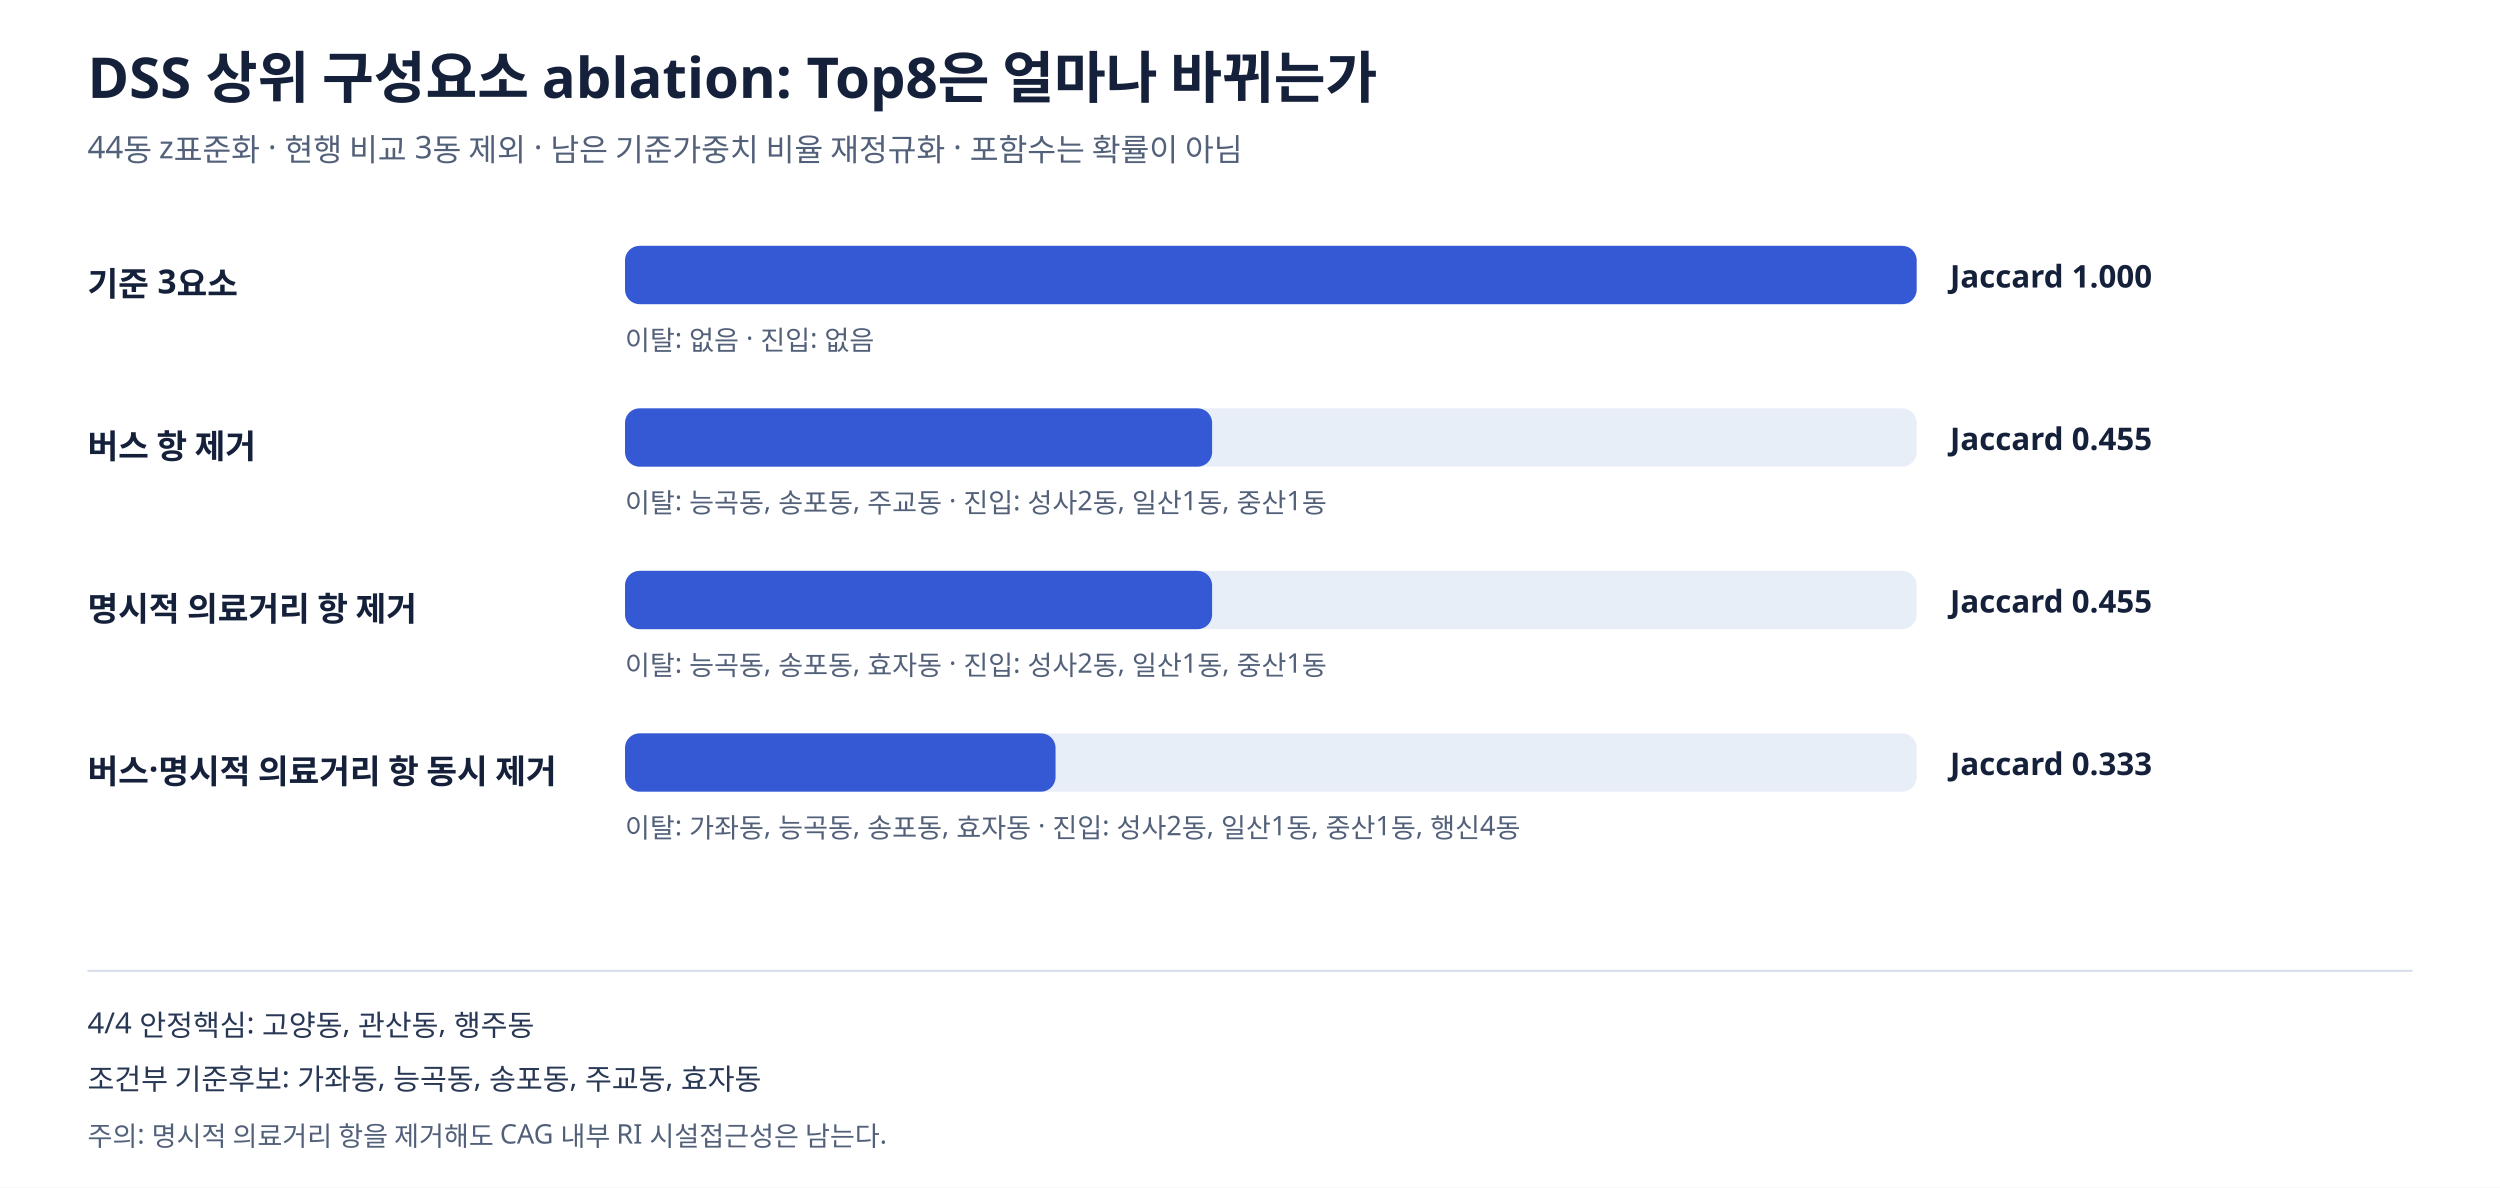
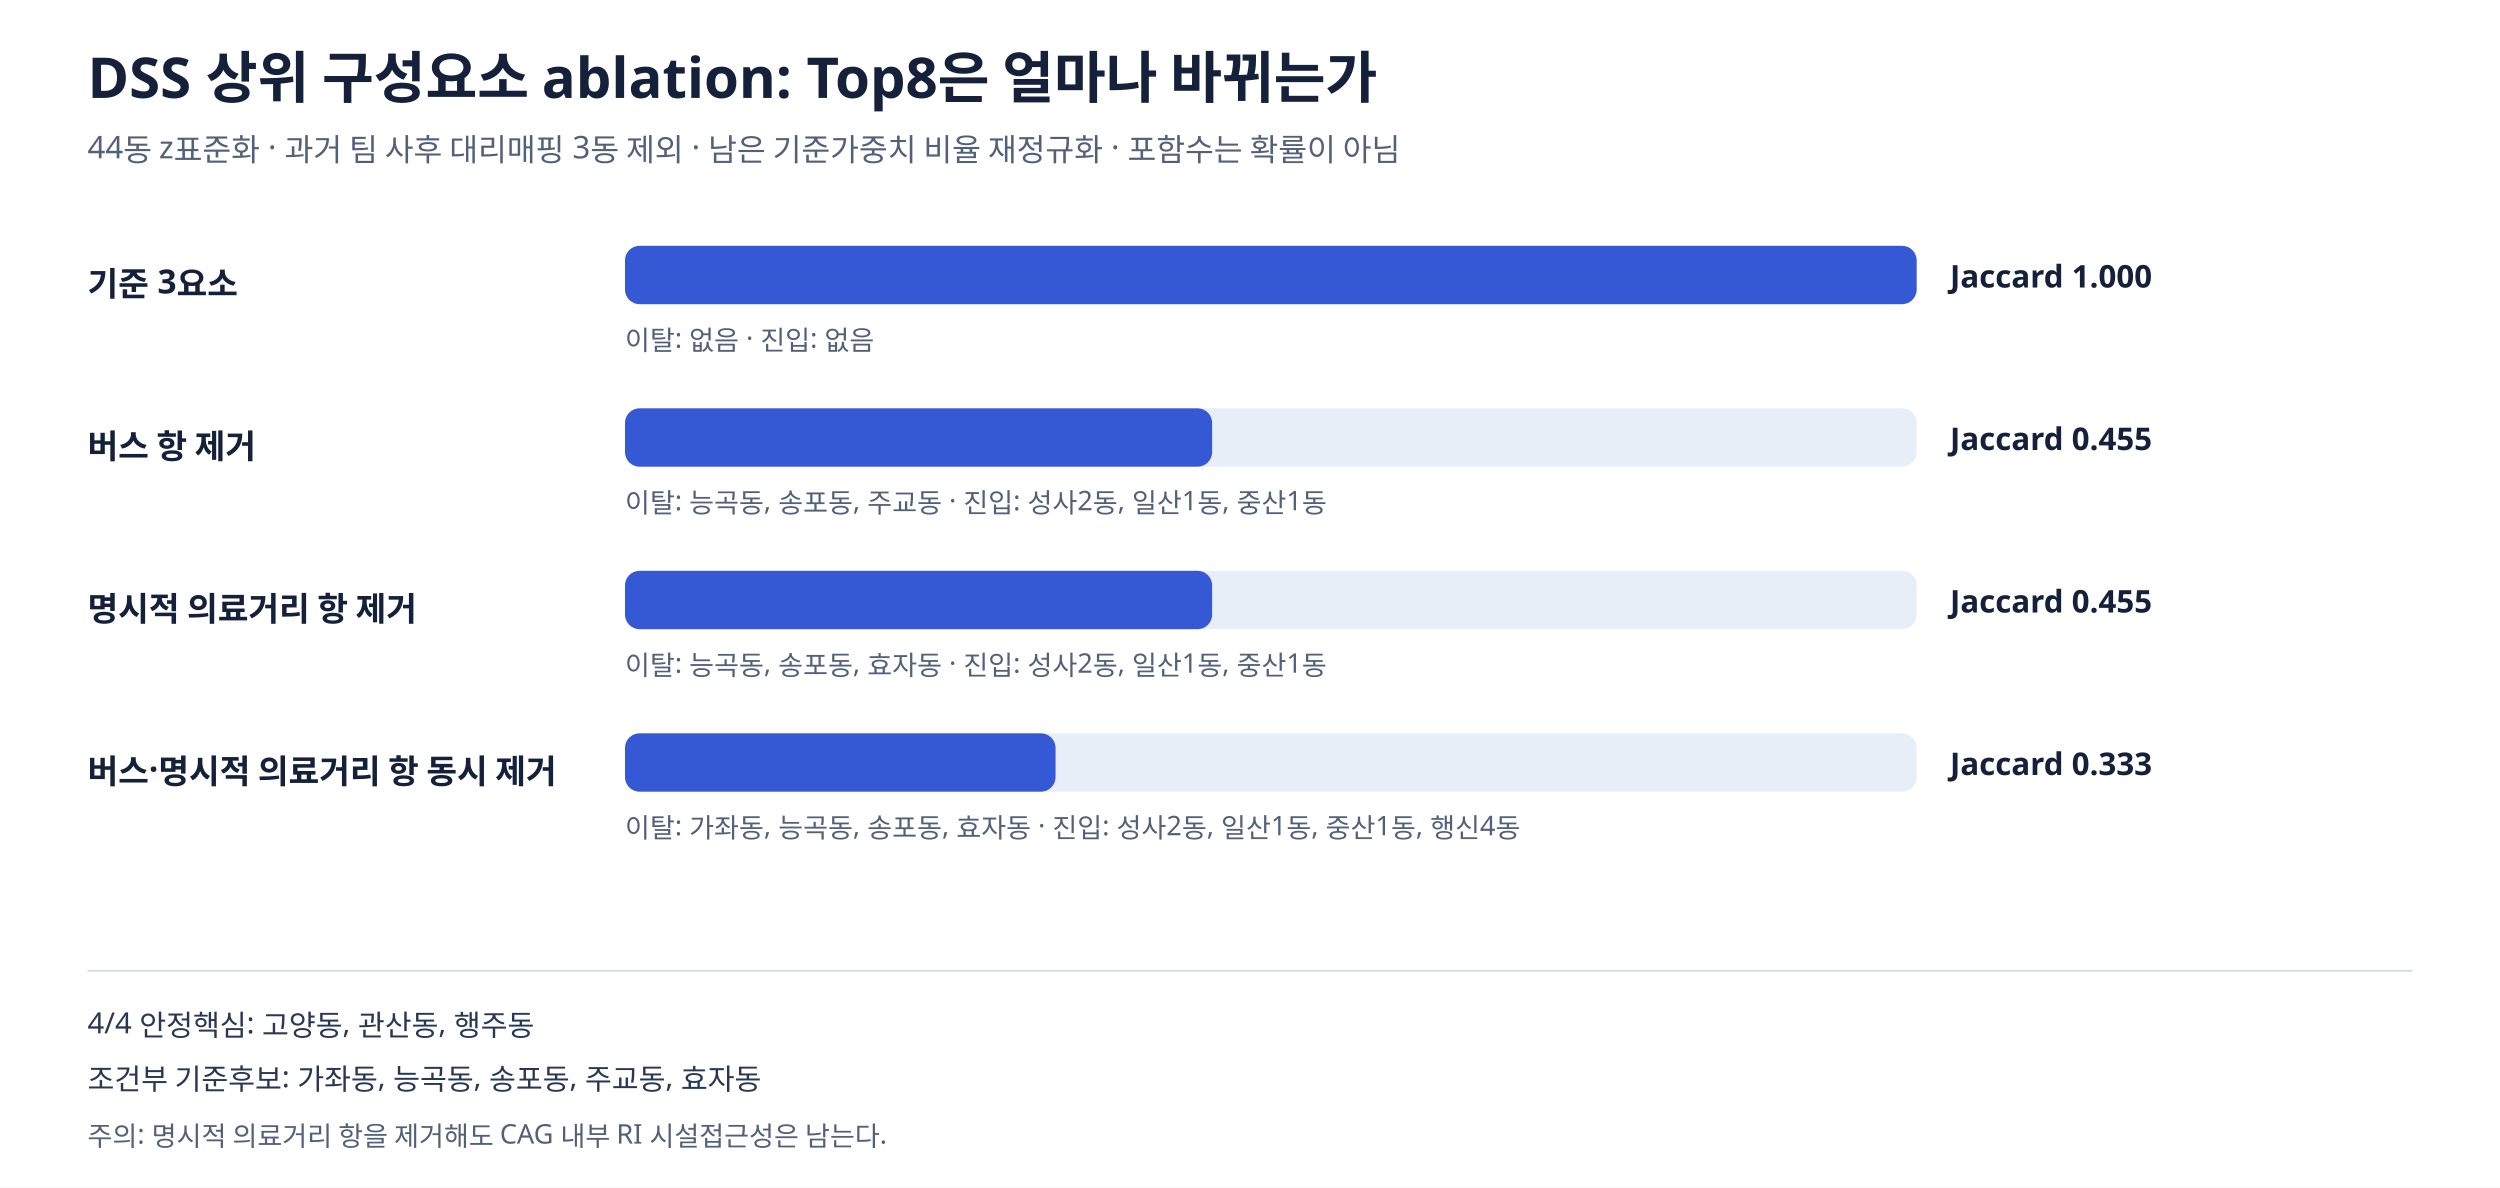
<svg xmlns="http://www.w3.org/2000/svg" width="1200" height="570" viewBox="0 0 1200 570" role="img" aria-labelledby="title desc">
  <style>
text{font-family:"Malgun Gothic","Apple SD Gothic Neo",sans-serif;fill:#15213A} .title{font-size:27px;font-weight:700} .subtitle{font-size:15px;fill:#526079} .label{font-size:16px;font-weight:700} .value{font-size:15px;font-weight:700} .note{font-size:13px;fill:#526079} .footer{font-size:14px;fill:#283754}
</style>
  <rect width="1200" height="570" fill="#FFFFFF" />
  <text id="title-text" x="42" y="47" class="title">DSS 상위 구성요소 ablation: Top8은 얼마나 바뀌는가</text>
-   <text x="42" y="76" class="subtitle">44동 z표준화 · 현행 비교 3동 제외 · 남은 기준가중치 비율 재정규화 · 포함수는 확률이 아님</text>
+   <text x="42" y="76" class="subtitle">44동 z표준화 · 과거 팀 사후 대리매핑 3동 제외 · 남은 기준가중치 비율 재정규화 · 포함수는 확률이 아님</text>
  <text x="42" y="142" class="label">기준 3요소</text>
  <rect x="300" y="118" width="620" height="28" rx="7" fill="#E8EEF7" />
  <rect x="300" y="118" width="620.000" height="28" rx="7" fill="#3558D4" />
  <text x="936" y="138" class="value">Jaccard 1.000</text>
  <text x="300" y="168" class="note">이탈: 없음 · 진입: 없음</text>
  <text x="42" y="220" class="label">버스 항 제거</text>
  <rect x="300" y="196" width="620" height="28" rx="7" fill="#E8EEF7" />
  <rect x="300" y="196" width="281.818" height="28" rx="7" fill="#3558D4" />
  <text x="936" y="216" class="value">Jaccard 0.455</text>
  <text x="300" y="246" class="note">이탈: 능곡동, 송포동, 주교동 · 진입: 성사2동, 일산1동, 중산1동</text>
  <text x="42" y="298" class="label">명시적 의료거리 항 제거</text>
  <rect x="300" y="274" width="620" height="28" rx="7" fill="#E8EEF7" />
  <rect x="300" y="274" width="281.818" height="28" rx="7" fill="#3558D4" />
  <text x="936" y="294" class="value">Jaccard 0.455</text>
  <text x="300" y="324" class="note">이탈: 능곡동, 송포동, 효자동 · 진입: 성사2동, 일산1동, 중산1동</text>
  <text x="42" y="376" class="label">버스·명시적 의료거리 항 동시 제거</text>
  <rect x="300" y="352" width="620" height="28" rx="7" fill="#E8EEF7" />
  <rect x="300" y="352" width="206.667" height="28" rx="7" fill="#3558D4" />
  <text x="936" y="372" class="value">Jaccard 0.333</text>
  <text x="300" y="402" class="note">이탈: 가좌동, 능곡동, 송포동, 효자동 · 진입: 성사2동, 일산1동, 중산1동, 행신4동</text>
  <line x1="42" y1="466" x2="1158" y2="466" stroke="#D7DEEA" />
  <text x="42" y="496" class="footer">4/4 안정핵심: 고양동, 관산동, 행주동</text>
  <text x="42" y="523" class="footer">조건부 기준후보: 가좌동, 능곡동, 송포동, 주교동, 효자동</text>
  <text x="42" y="550" class="note">주의: 명시적 의료거리 항을 제거해도 CAG 내부 RI 시설접근성은 남는다.</text>
</svg>
